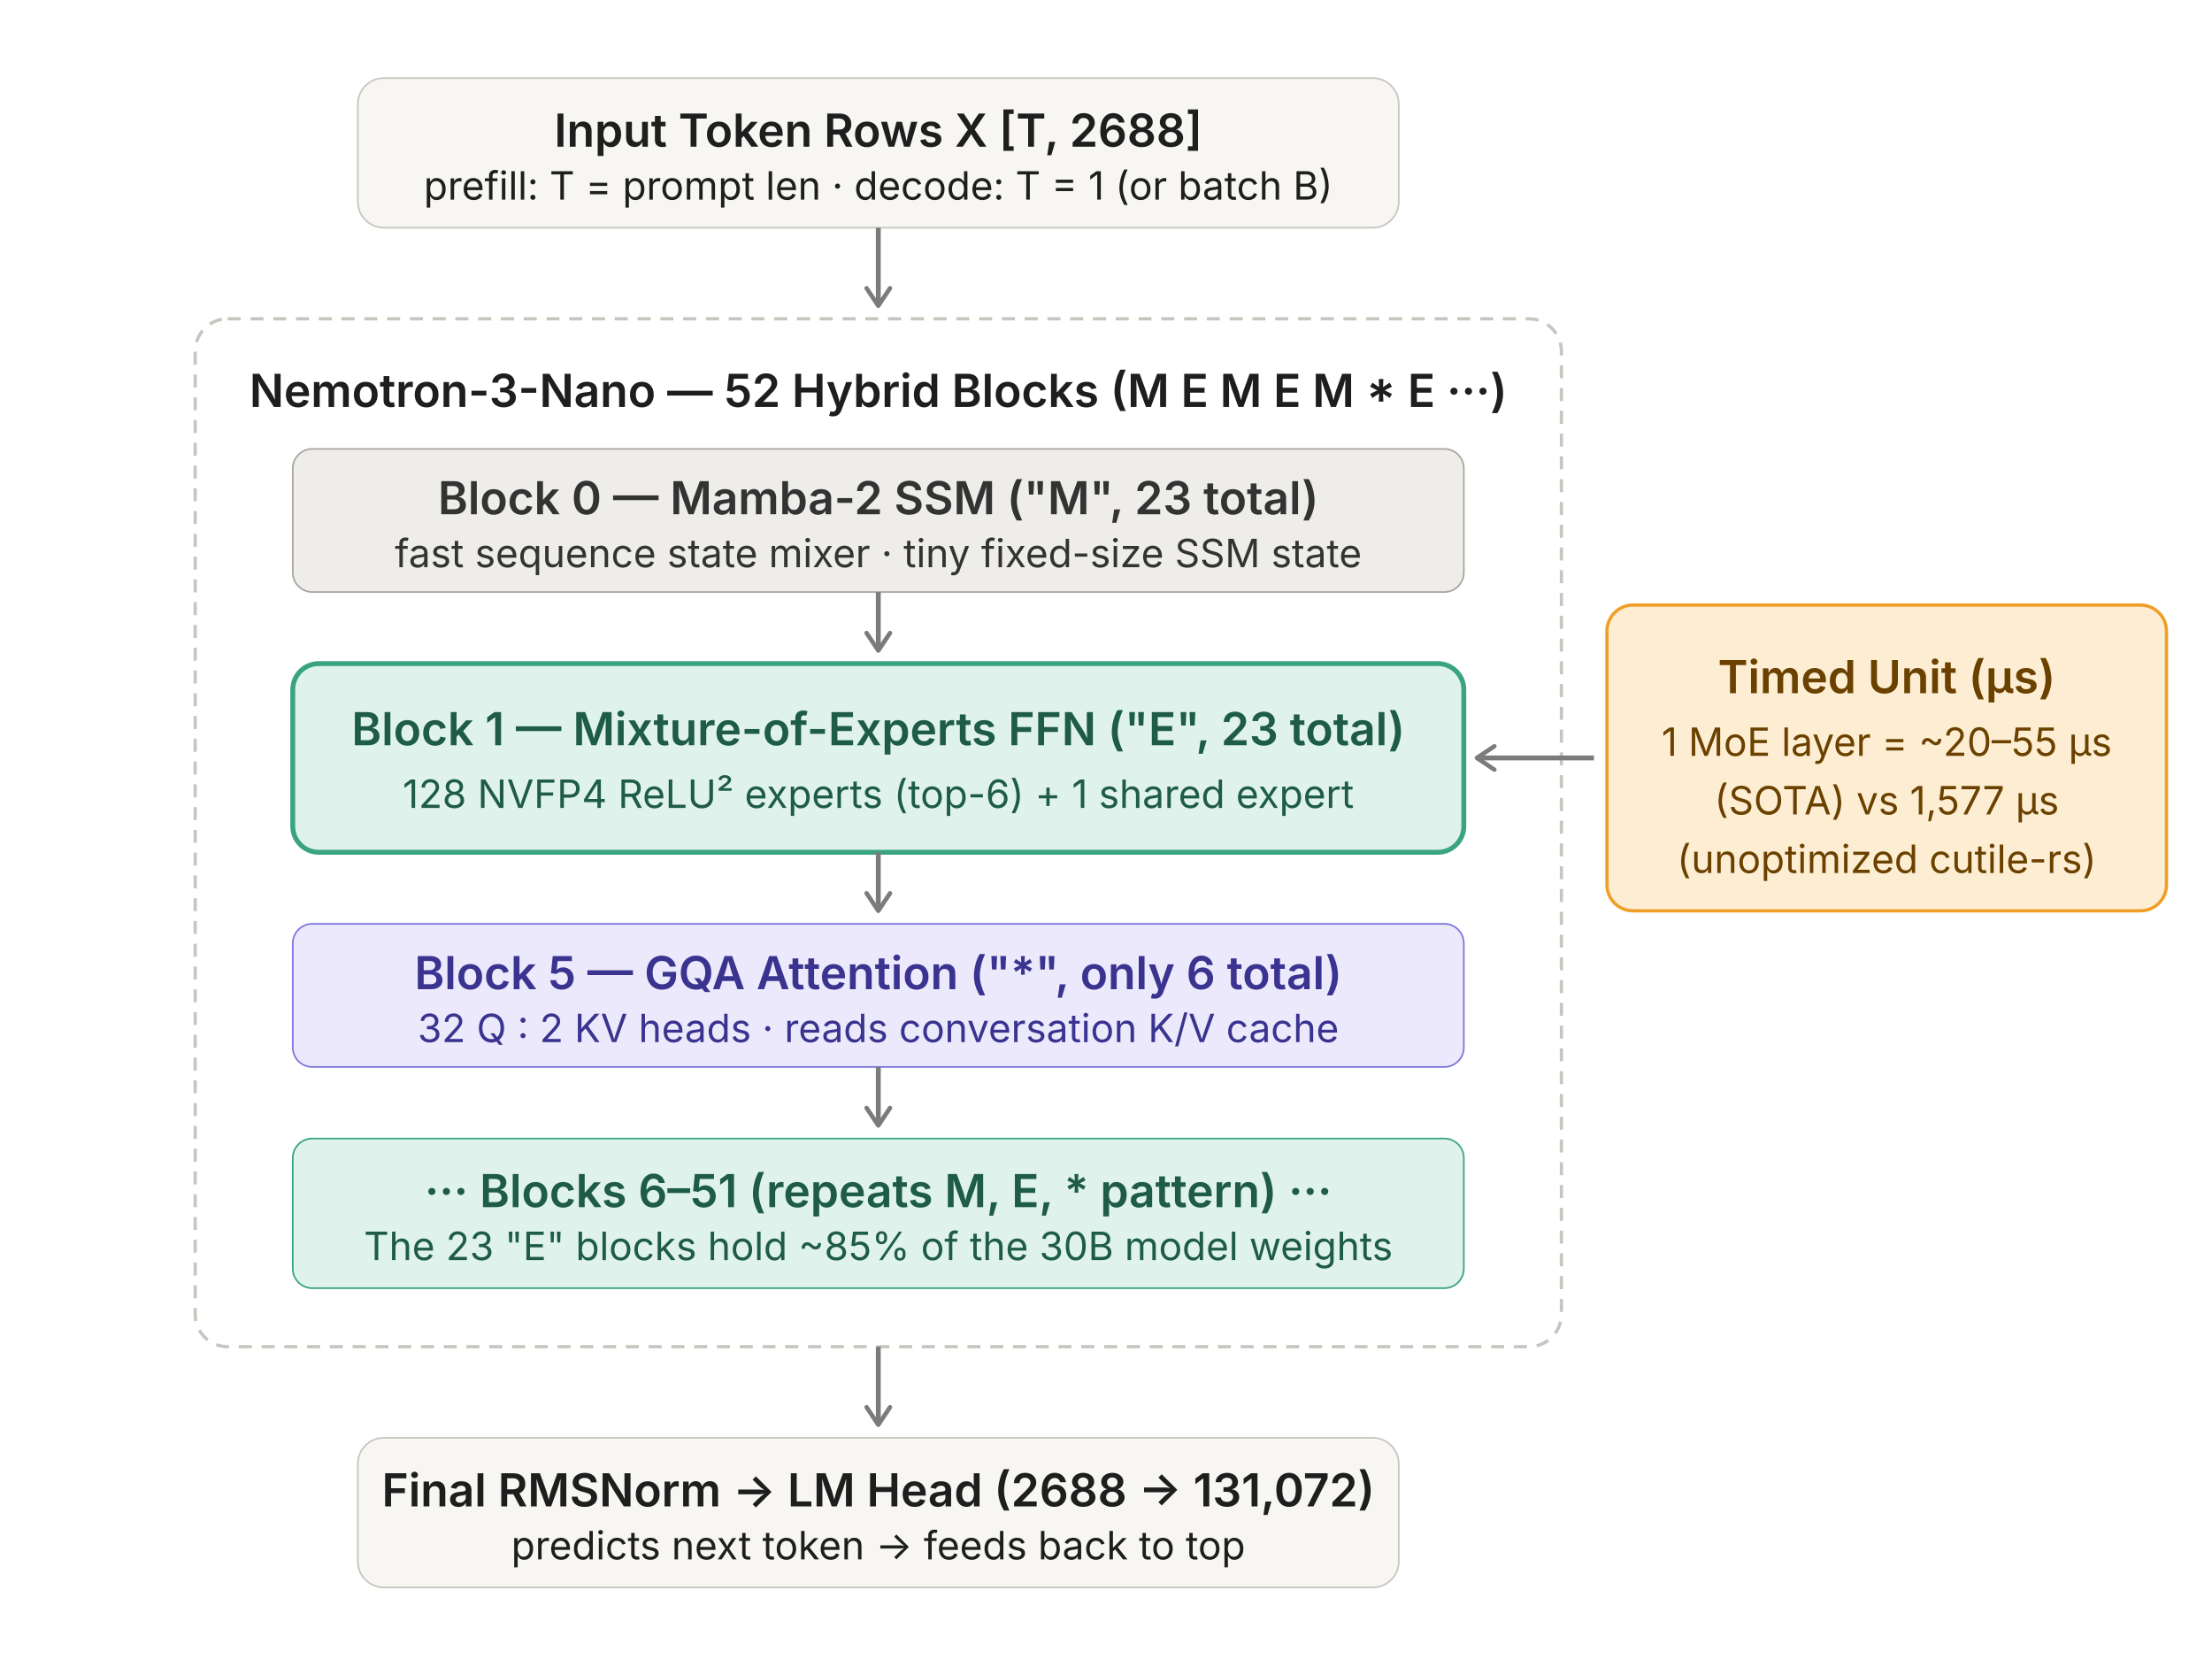
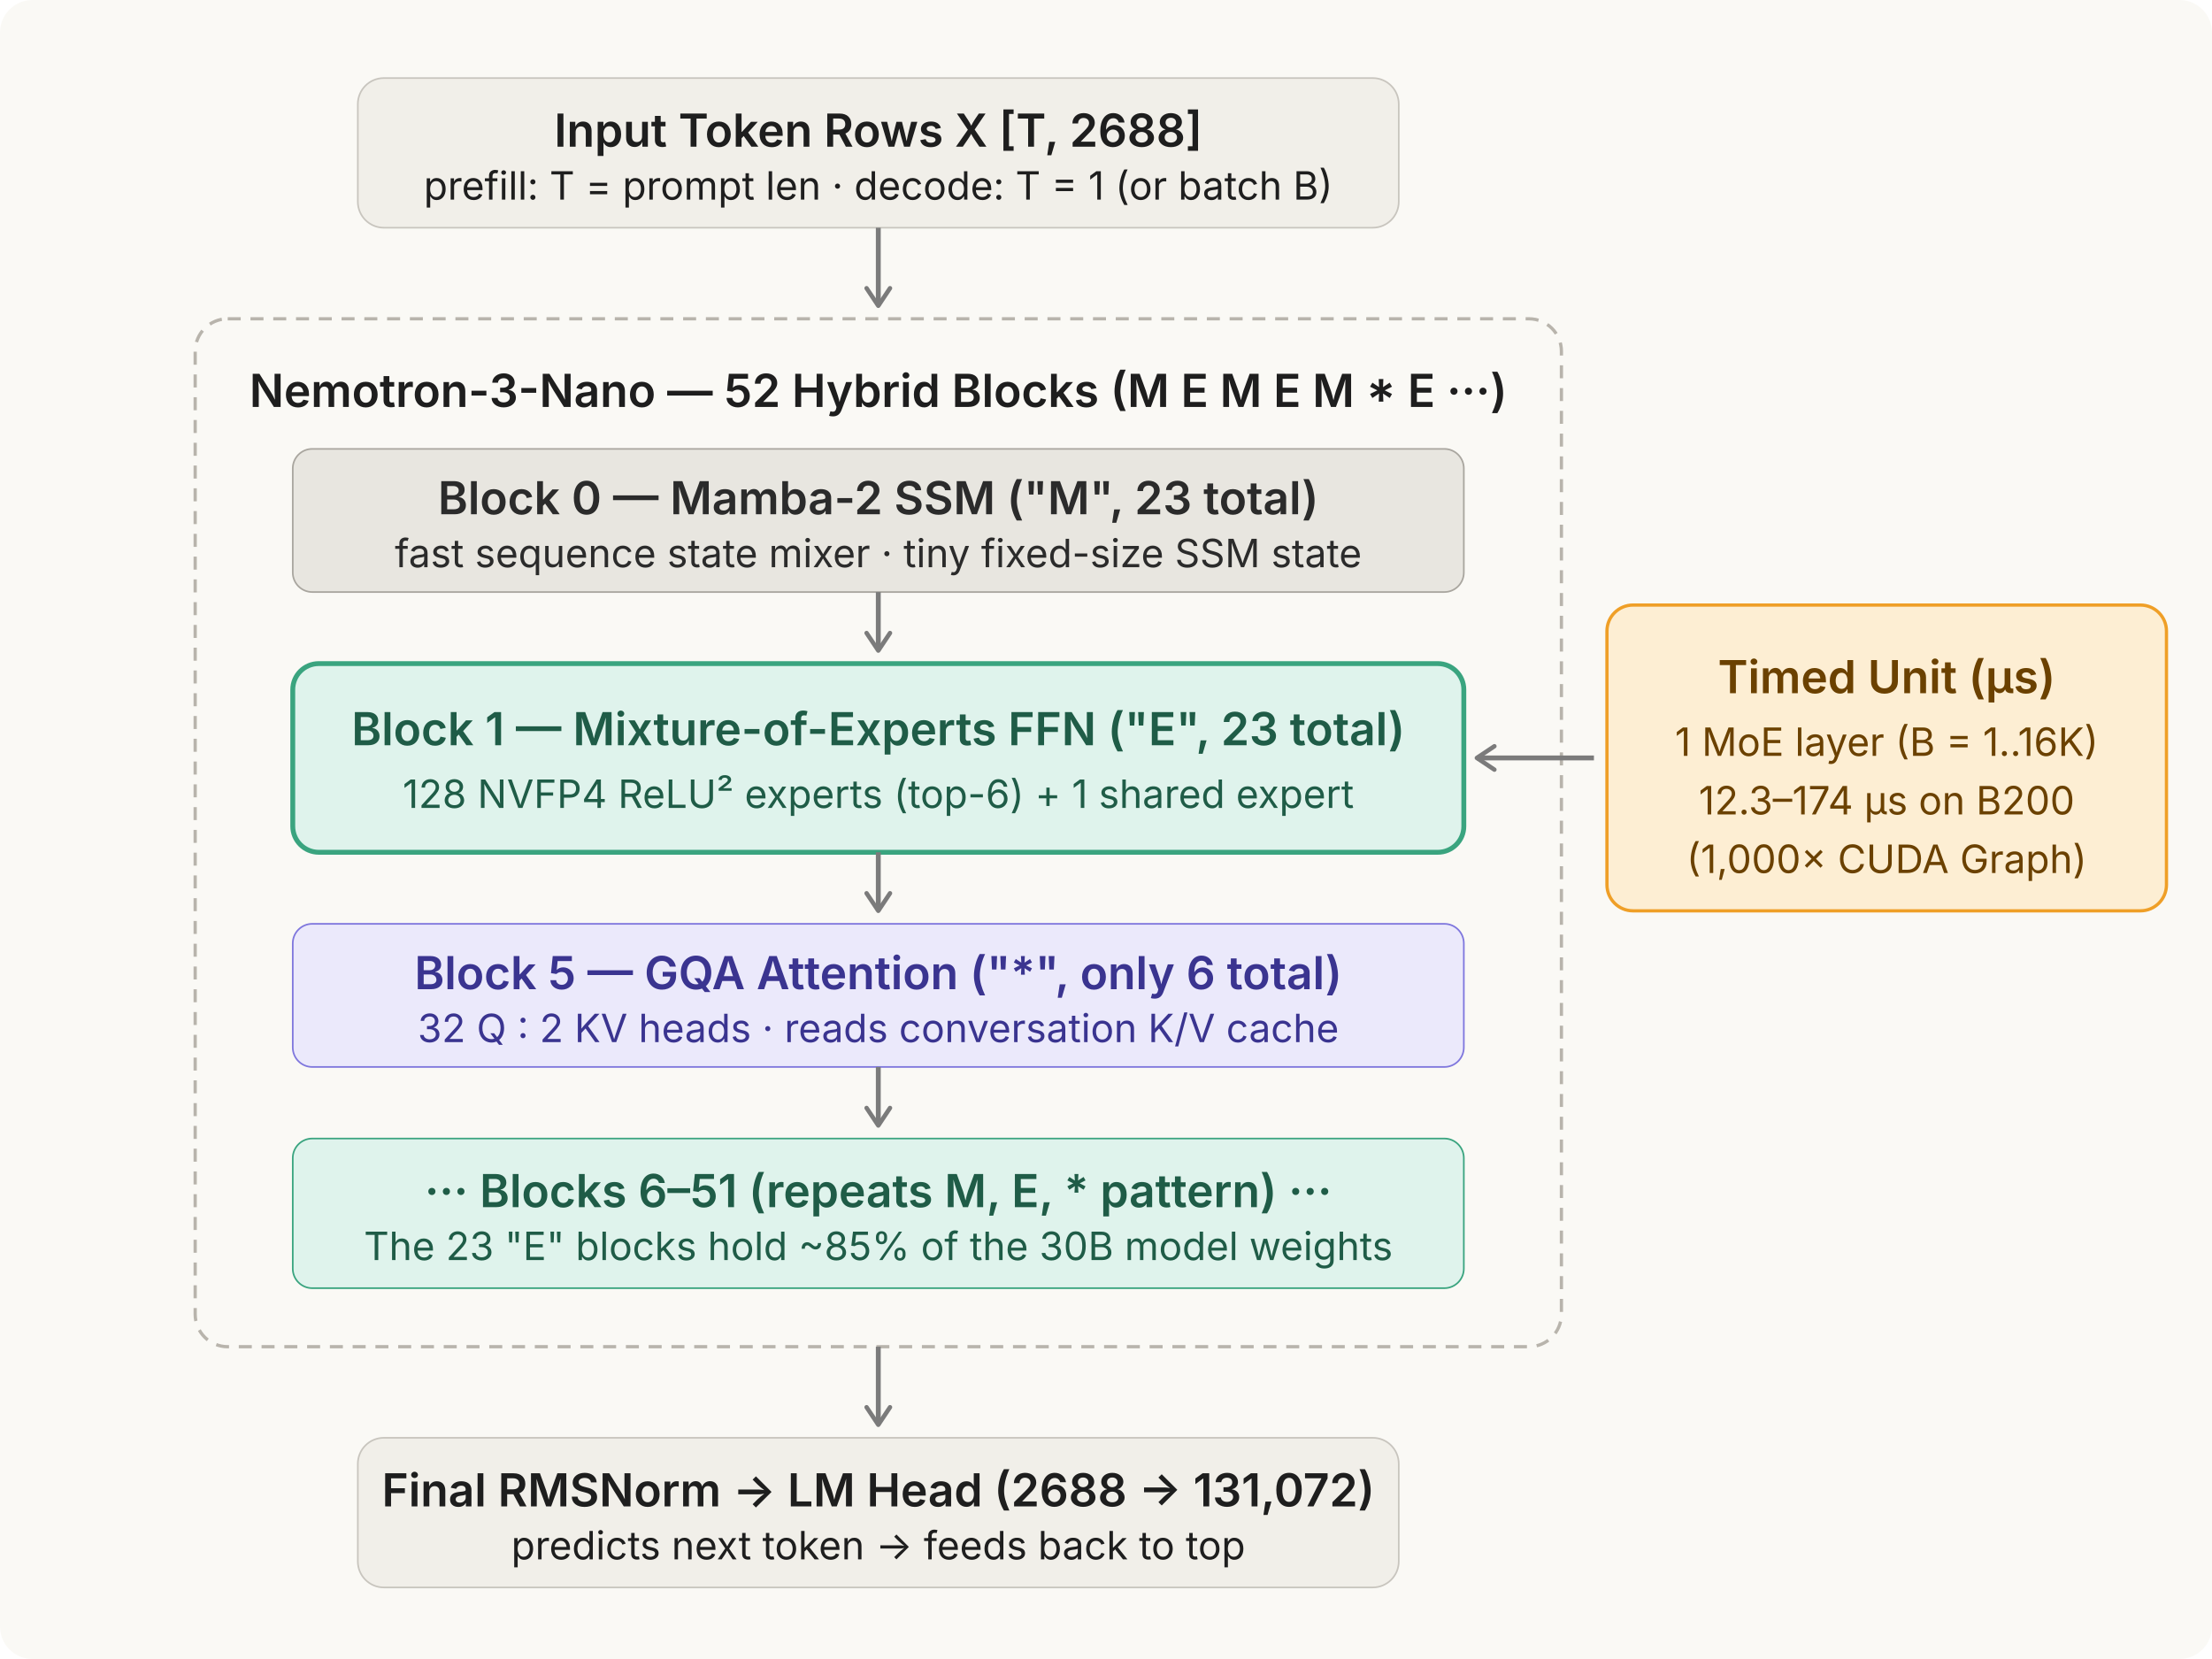
<svg xmlns="http://www.w3.org/2000/svg" class="qtts" width="680" height="510" viewBox="0 0 680 510" role="img" font-family="-apple-system, BlinkMacSystemFont, 'Segoe UI', Inter, Roboto, Helvetica, Arial, sans-serif">
-   <style>.qtts .th { font-size:14px; font-weight:600; fill:#1e1e1e } .qtts .t { font-size:13px; fill:#2b2b2b } .qtts .ts { font-size:12px; fill:#5c5c5c } .qtts .k-box { fill:#f7f6f3; stroke:#c8c5be } .qtts .tx-box { fill:#1e1e1e } .qtts .k-purple { fill:#ebe9fb; stroke:#7f77dd } .qtts .tx-purple { fill:#3a3490 } .qtts .k-teal { fill:#dff3ec; stroke:#3aa47f } .qtts .tx-teal { fill:#1f5c47 } .qtts .k-coral { fill:#fde7e2; stroke:#e0735c } .qtts .tx-coral { fill:#7d2f1f } .qtts .k-amber { fill:#fdeed3; stroke:#ef9f27 } .qtts .tx-amber { fill:#6b4100 } .qtts .k-gray { fill:#eeedea; stroke:#a9a69f } .qtts .tx-gray { fill:#333 } .qtts .dash { fill:none; stroke:#c8c5be; stroke-dasharray:4 3 } .qtts .arr { fill:none; stroke:#7b7b7b; stroke-width:1.5 } .qtts .arrhead { fill:none; stroke:#7b7b7b; stroke-width:1.5; stroke-linecap:round; stroke-linejoin:round } @media (prefers-color-scheme: dark) { .qtts .th { fill: #f2f2f2 } .qtts .t { fill: #e6e6e6 } .qtts .ts { fill: #b8b8b8 } .qtts .k-box { fill: #2a2a2e; stroke: #4a4a50 } .qtts .tx-box { fill: #f2f2f2 } .qtts .dash { stroke: #55555c } .qtts .arr, .qtts .arrhead { stroke: #a3a3a3 } .qtts .k-purple { fill: #3a3490; stroke: #9a93ea } .qtts .tx-purple { fill: #e9e7fb } .qtts .k-teal { fill: #1f5c47; stroke: #5fc6a0 } .qtts .tx-teal { fill: #dff3ec } .qtts .k-coral { fill: #7d2f1f; stroke: #f08b76 } .qtts .tx-coral { fill: #fde7e2 } .qtts .k-amber { fill: #6b4100; stroke: #f3b65a } .qtts .tx-amber { fill: #fdeed3 } .qtts .k-gray { fill: #3a3a3e; stroke: #77777d } .qtts .tx-gray { fill: #e6e6e6 } }</style>
+   <style>.qtts .bg { fill:#faf9f5 } .qtts .th { font-size:14px; font-weight:600; fill:#1e1e1e } .qtts .t { font-size:13px; fill:#2b2b2b } .qtts .ts { font-size:12px; fill:#5c5c5c } .qtts .k-box { fill:#f1efe9; stroke:#c8c5be } .qtts .tx-box { fill:#1e1e1e } .qtts .k-purple { fill:#ebe9fb; stroke:#7f77dd } .qtts .tx-purple { fill:#3a3490 } .qtts .k-teal { fill:#dff3ec; stroke:#3aa47f } .qtts .tx-teal { fill:#1f5c47 } .qtts .k-coral { fill:#fde7e2; stroke:#e0735c } .qtts .tx-coral { fill:#7d2f1f } .qtts .k-amber { fill:#fdeed3; stroke:#ef9f27 } .qtts .tx-amber { fill:#6b4100 } .qtts .k-gray { fill:#e8e6e0; stroke:#a9a69f } .qtts .tx-gray { fill:#2b2b2b } .qtts .dash { fill:none; stroke:#b8b4ac; stroke-dasharray:4 3 } .qtts .arr { fill:none; stroke:#7b7b7b; stroke-width:1.5 } .qtts .arrhead { fill:none; stroke:#7b7b7b; stroke-width:1.5; stroke-linecap:round; stroke-linejoin:round } @media (prefers-color-scheme: dark) { .qtts .bg { fill: #1b1d23 } .qtts .th { fill: #f5f6f8 } .qtts .t { fill: #eceef2 } .qtts .ts { fill: #cfd4de } .qtts .k-box { fill: #2e323c; stroke: #5c6375 } .qtts .tx-box { fill: #f5f6f8 } .qtts .dash { stroke: #606675 } .qtts .arr, .qtts .arrhead { stroke: #b6bcc8 } .qtts .k-purple { fill: #524e7d; stroke: #bab5f4 } .qtts .tx-purple { fill: #f6f5ff } .qtts .k-teal { fill: #346357; stroke: #7ed8bb } .qtts .tx-teal { fill: #f0fdf8 } .qtts .k-coral { fill: #6b443e; stroke: #f29b8a } .qtts .tx-coral { fill: #fff0ed } .qtts .k-amber { fill: #735a3c; stroke: #f4c474 } .qtts .tx-amber { fill: #fff8eb } .qtts .k-gray { fill: #414654; stroke: #7c8496 } .qtts .tx-gray { fill: #f2f4f7 } }</style>
  <defs>
    <marker id="arrow-01" viewBox="0 0 10 10" refX="8" refY="5" markerWidth="6" markerHeight="6" orient="auto-start-reverse">
      <path class="arrhead" d="M2 1L8 5L2 9" />
    </marker>
  </defs>
+   <rect class="bg" width="680" height="510" rx="10" />
  <rect class="k-box" x="110" y="24" width="320" height="46" rx="8" stroke-width="0.5" />
  <text class="th tx-box" x="270" y="40" text-anchor="middle" dominant-baseline="central">Input Token Rows X [T, 2688]</text>
  <text class="ts tx-box" x="270" y="57" text-anchor="middle" dominant-baseline="central">prefill: T = prompt len · decode: T = 1 (or batch B)</text>
  <line class="arr" x1="270" y1="70" x2="270" y2="94" marker-end="url(#arrow-01)" />
  <rect class="dash" x="60" y="98" width="420" height="316" rx="10" stroke-width="1" />
  <text class="th" x="270" y="120" text-anchor="middle" dominant-baseline="central">Nemotron-3-Nano — 52 Hybrid Blocks (M E M E M * E ···)</text>
  <rect class="k-gray" x="90" y="138" width="360" height="44" rx="6" stroke-width="0.5" />
  <text class="th tx-gray" x="270" y="153" text-anchor="middle" dominant-baseline="central">Block 0 — Mamba-2 SSM ("M", 23 total)</text>
  <text class="ts tx-gray" x="270" y="170" text-anchor="middle" dominant-baseline="central">fast sequence state mixer · tiny fixed-size SSM state</text>
  <line class="arr" x1="270" y1="182" x2="270" y2="200" marker-end="url(#arrow-01)" />
  <rect class="k-teal" x="90" y="204" width="360" height="58" rx="8" stroke-width="1.5" />
  <text class="th tx-teal" x="270" y="224" text-anchor="middle" dominant-baseline="central">Block 1 — Mixture-of-Experts FFN ("E", 23 total)</text>
  <text class="ts tx-teal" x="270" y="244" text-anchor="middle" dominant-baseline="central">128 NVFP4 ReLU² experts (top-6) + 1 shared expert</text>
  <line class="arr" x1="490" y1="233" x2="454" y2="233" marker-end="url(#arrow-01)" />
  <rect class="k-amber" x="494" y="186" width="172" height="94" rx="8" stroke-width="1" />
  <text class="th tx-amber" x="580" y="208" text-anchor="middle" dominant-baseline="central">Timed Unit (µs)</text>
-   <text class="ts tx-amber" x="580" y="228" text-anchor="middle" dominant-baseline="central">1 MoE layer = ~20–55 µs</text>
-   <text class="ts tx-amber" x="580" y="246" text-anchor="middle" dominant-baseline="central">(SOTA) vs 1,577 µs</text>
-   <text class="ts tx-amber" x="580" y="264" text-anchor="middle" dominant-baseline="central">(unoptimized cutile-rs)</text>
+   <text class="ts tx-amber" x="580" y="228" text-anchor="middle" dominant-baseline="central">1 MoE layer (B = 1..16K)</text>
+   <text class="ts tx-amber" x="580" y="246" text-anchor="middle" dominant-baseline="central">12.3–174 µs on B200</text>
+   <text class="ts tx-amber" x="580" y="264" text-anchor="middle" dominant-baseline="central">(1,000× CUDA Graph)</text>
  <line class="arr" x1="270" y1="262" x2="270" y2="280" marker-end="url(#arrow-01)" />
  <rect class="k-purple" x="90" y="284" width="360" height="44" rx="6" stroke-width="0.5" />
  <text class="th tx-purple" x="270" y="299" text-anchor="middle" dominant-baseline="central">Block 5 — GQA Attention ("*", only 6 total)</text>
  <text class="ts tx-purple" x="270" y="316" text-anchor="middle" dominant-baseline="central">32 Q : 2 KV heads · reads conversation K/V cache</text>
  <line class="arr" x1="270" y1="328" x2="270" y2="346" marker-end="url(#arrow-01)" />
  <rect class="k-teal" x="90" y="350" width="360" height="46" rx="6" stroke-width="0.5" />
  <text class="th tx-teal" x="270" y="366" text-anchor="middle" dominant-baseline="central">··· Blocks 6–51 (repeats M, E, * pattern) ···</text>
  <text class="ts tx-teal" x="270" y="383" text-anchor="middle" dominant-baseline="central">The 23 "E" blocks hold ~85% of the 30B model weights</text>
  <line class="arr" x1="270" y1="414" x2="270" y2="438" marker-end="url(#arrow-01)" />
  <rect class="k-box" x="110" y="442" width="320" height="46" rx="8" stroke-width="0.5" />
  <text class="th tx-box" x="270" y="458" text-anchor="middle" dominant-baseline="central">Final RMSNorm → LM Head (2688 → 131,072)</text>
  <text class="ts tx-box" x="270" y="475" text-anchor="middle" dominant-baseline="central">predicts next token → feeds back to top</text>
</svg>
